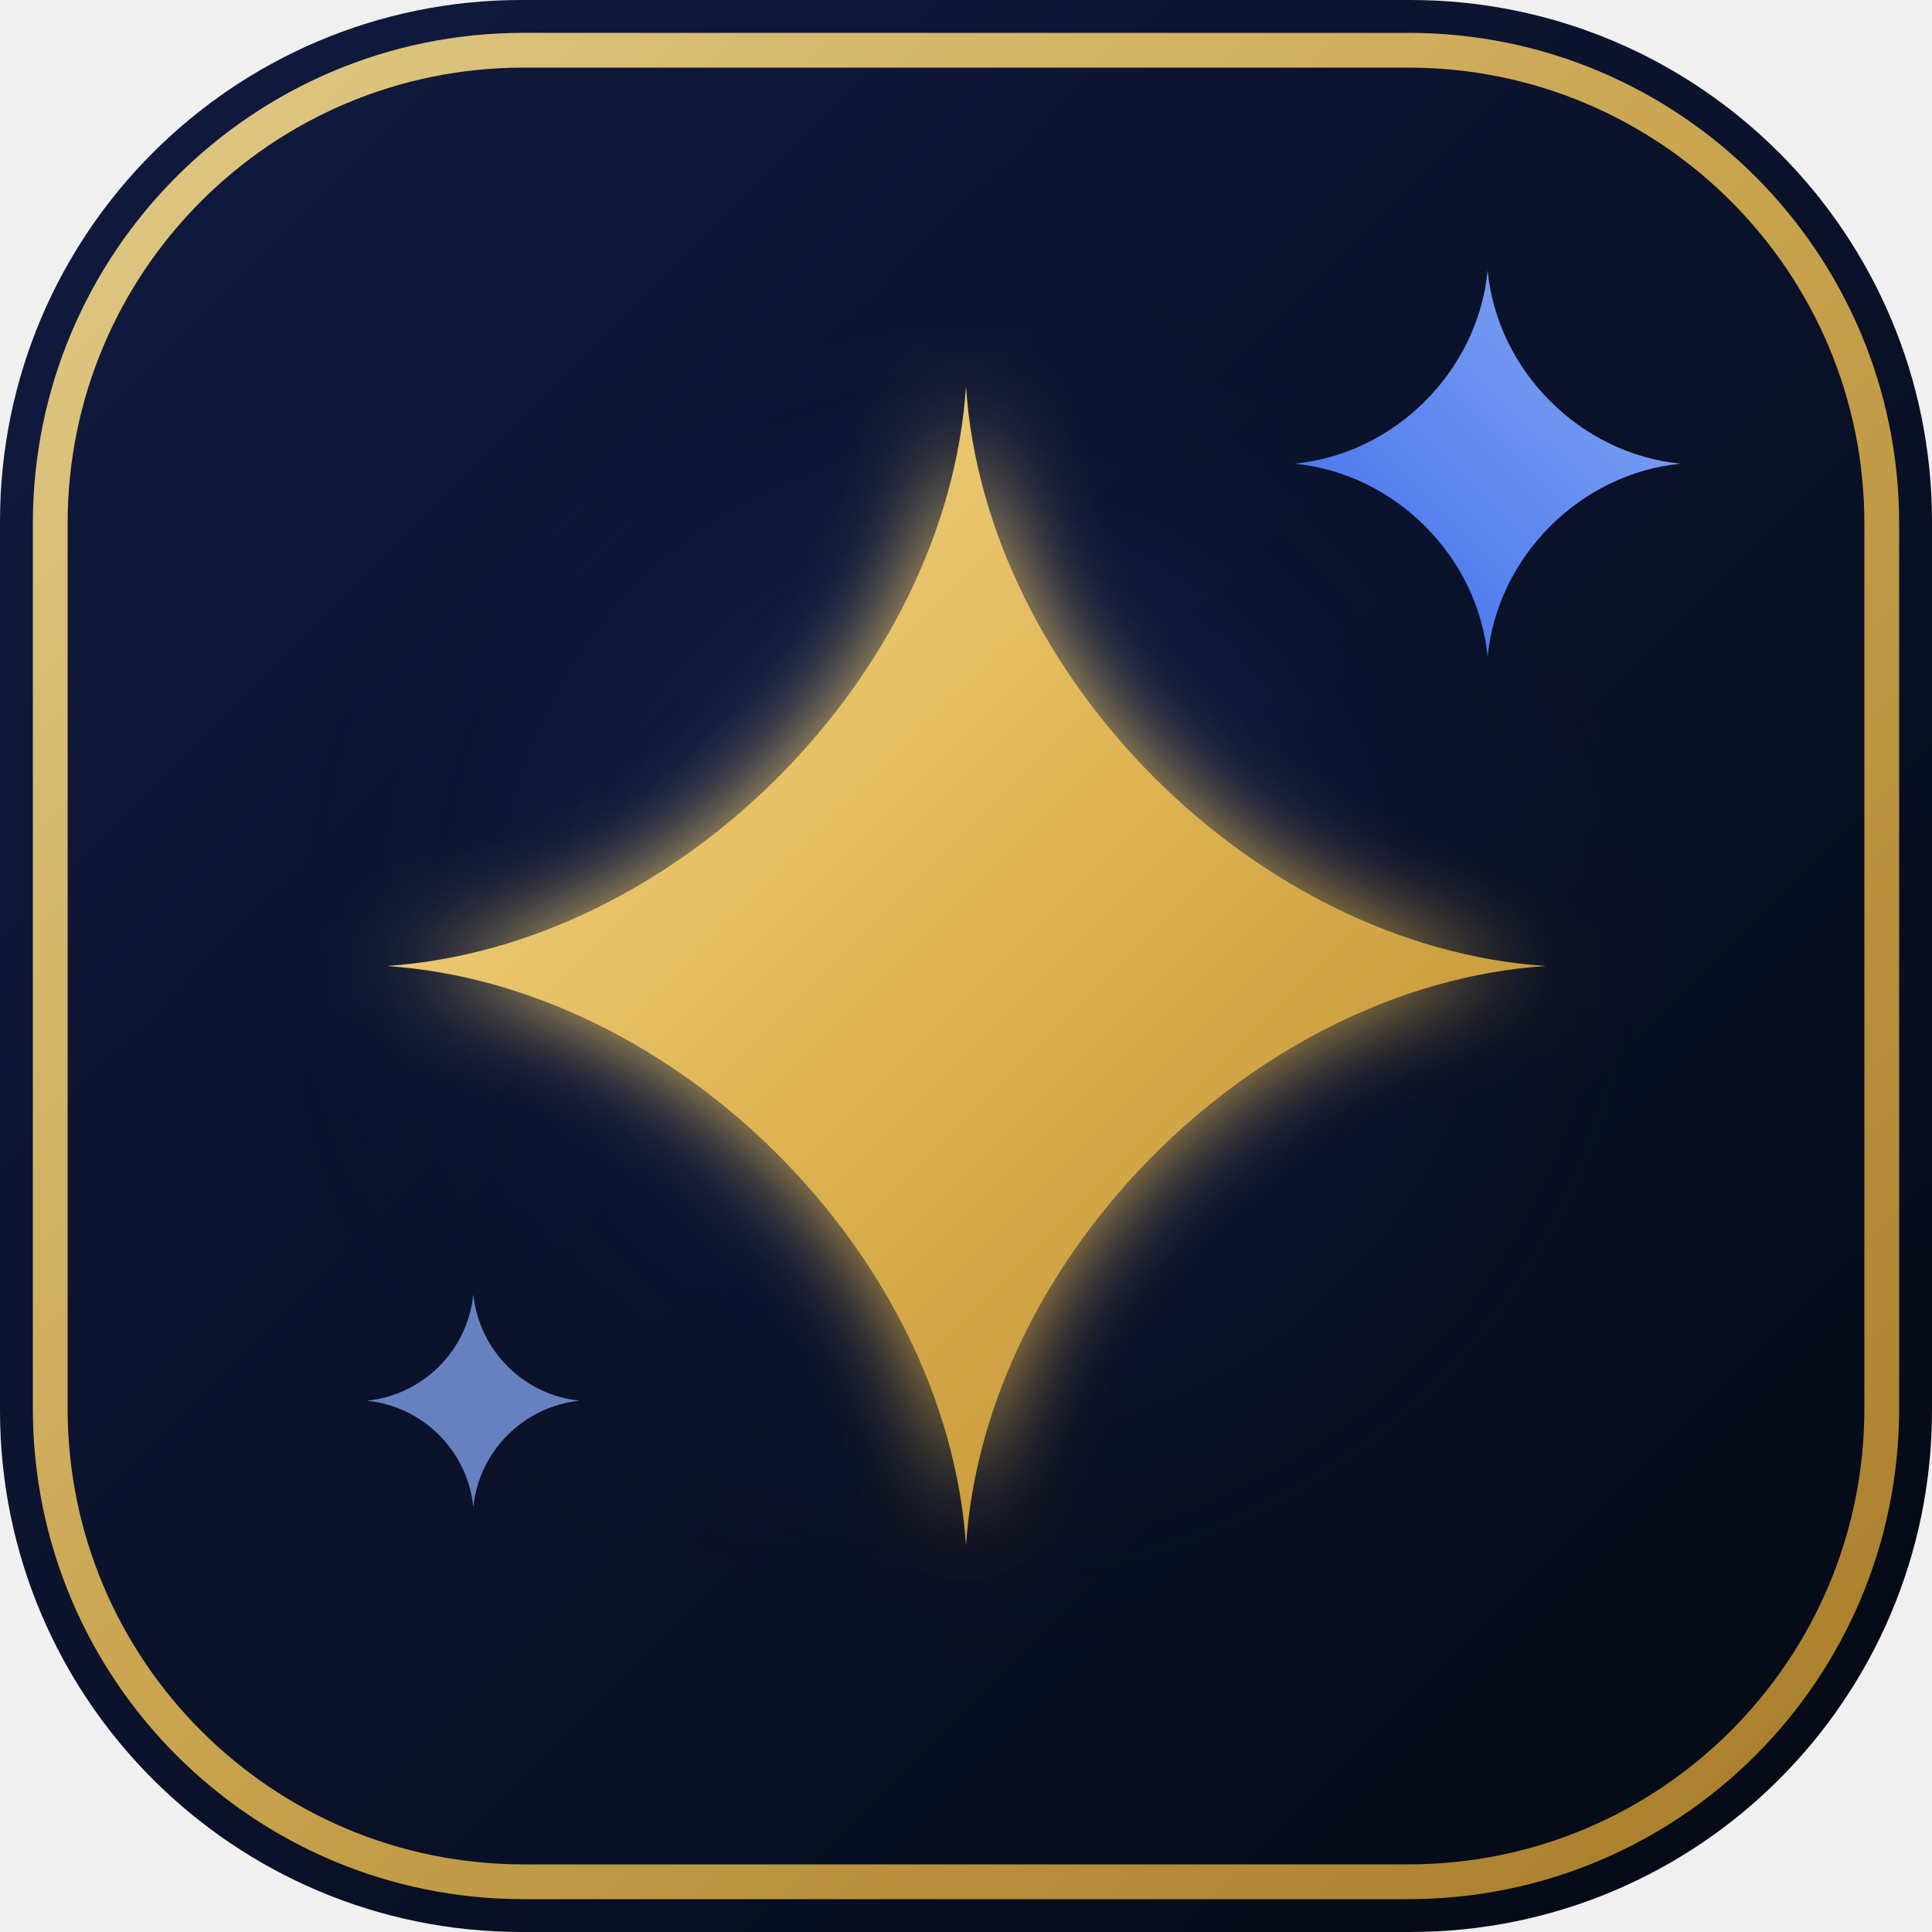
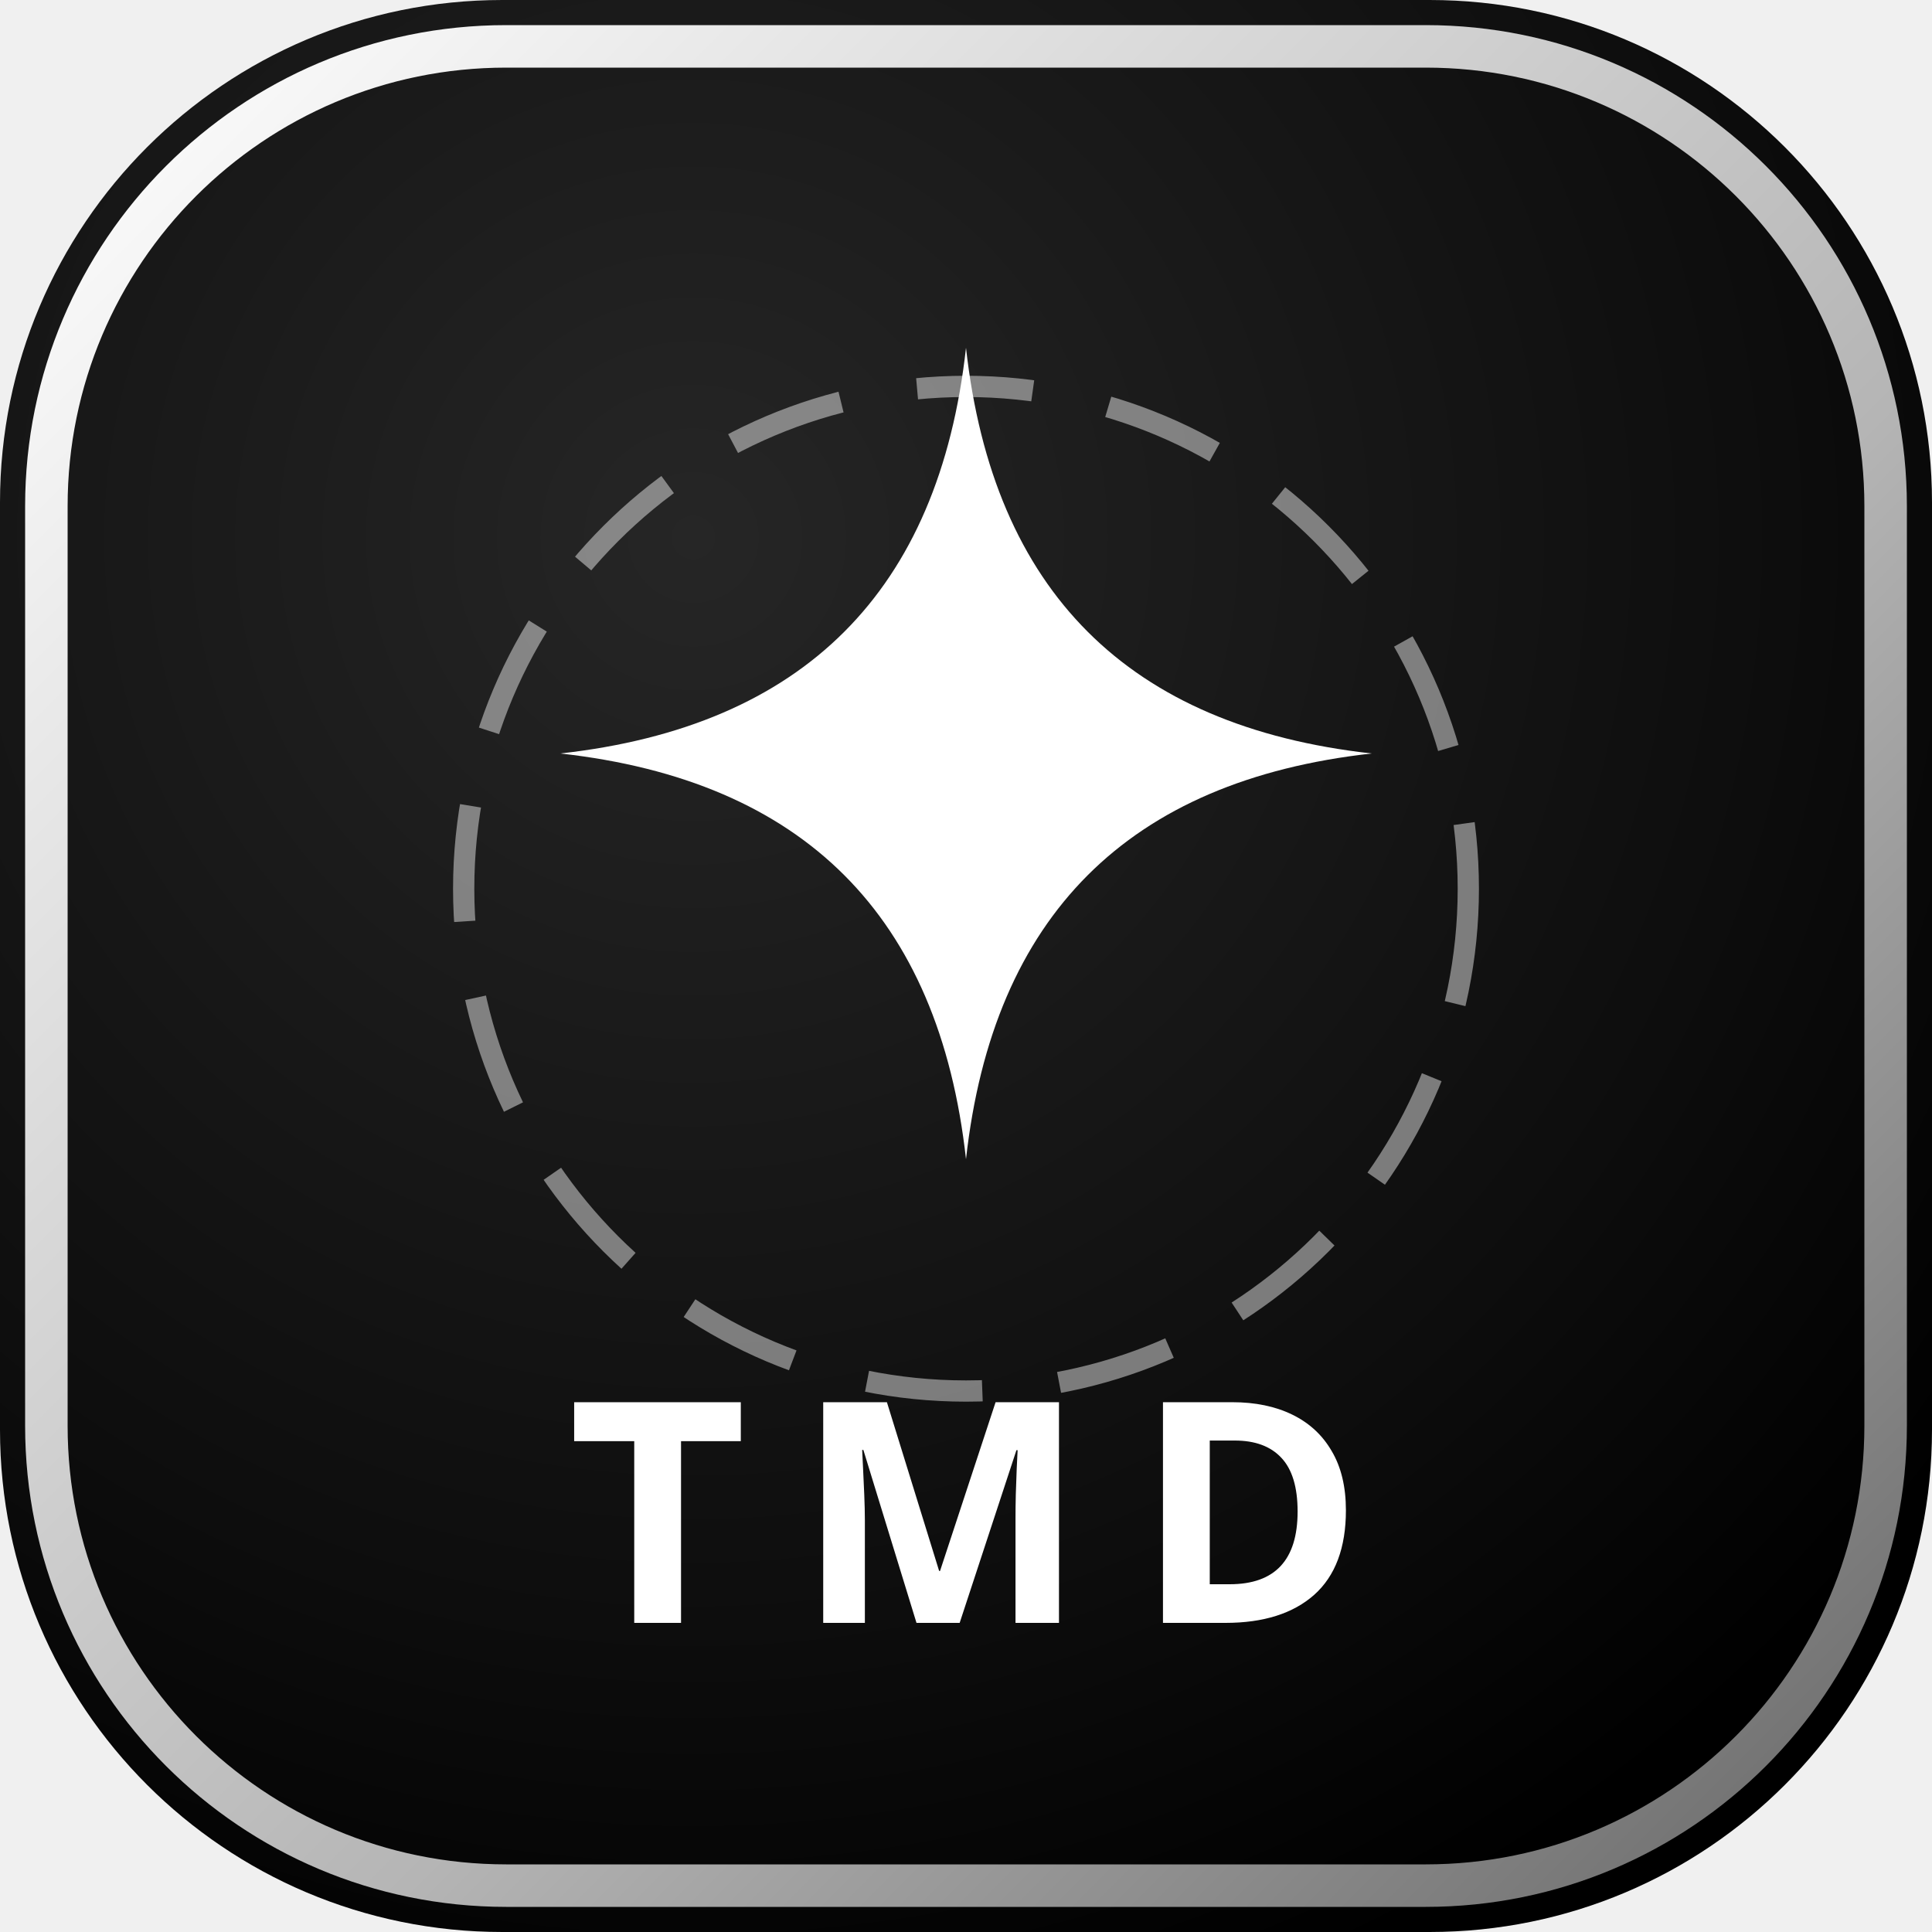
<svg xmlns="http://www.w3.org/2000/svg" viewBox="0 0 100 100" fill="none">
  <defs>
-     <linearGradient id="seal-bg" x1="0" y1="0" x2="1" y2="1">
-       <stop offset="0%" stop-color="#111b40" />
-       <stop offset="55%" stop-color="#0a1128" />
-       <stop offset="100%" stop-color="#050913" />
+     <linearGradient id="mono-edge" x1="0" y1="0" x2="1" y2="1">
+       <stop offset="0%" stop-color="#ffffff" />
+       <stop offset="60%" stop-color="#b5b5b5" />
+       <stop offset="100%" stop-color="#6a6a6a" />
    </linearGradient>
-     <linearGradient id="seal-gold" x1="0" y1="0" x2="1" y2="1">
-       <stop offset="0%" stop-color="#f6dd8f" />
-       <stop offset="48%" stop-color="#dfb554" />
-       <stop offset="100%" stop-color="#b8892c" />
-     </linearGradient>
-     <linearGradient id="seal-steel" x1="0" y1="1" x2="1" y2="0">
-       <stop offset="0%" stop-color="#3e6ff4" />
-       <stop offset="100%" stop-color="#8fb0ff" />
-     </linearGradient>
-     <radialGradient id="seal-halo" cx="50%" cy="46%" r="58%">
-       <stop offset="0%" stop-color="#3e6ff4" stop-opacity="0.30" />
-       <stop offset="55%" stop-color="#1b2a6b" stop-opacity="0.10" />
-       <stop offset="100%" stop-color="#000000" stop-opacity="0" />
+     <radialGradient id="mono-core" cx="36%" cy="28%" r="80%">
+       <stop offset="0%" stop-color="#262626" />
+       <stop offset="70%" stop-color="#0d0d0d" />
+       <stop offset="100%" stop-color="#000000" />
    </radialGradient>
-     <filter id="seal-glow" x="-50%" y="-50%" width="200%" height="200%">
-       <feGaussianBlur stdDeviation="2.4" result="b" />
-       <feMerge>
-         <feMergeNode in="b" />
-         <feMergeNode in="SourceGraphic" />
-       </feMerge>
-     </filter>
  </defs>
-   <rect width="100" height="100" rx="27" fill="url(#seal-bg)" />
-   <rect x="2.6" y="2.6" width="94.8" height="94.8" rx="24.5" stroke="url(#seal-gold)" stroke-width="1.8" stroke-opacity="0.9" />
-   <circle cx="50" cy="50" r="35" fill="url(#seal-halo)" />
-   <path filter="url(#seal-glow)" d="M50 20 C51 35 65 49 80 50 C65 51 51 65 50 80 C49 65 35 51 20 50 C35 49 49 35 50 20 Z" fill="url(#seal-gold)" />
-   <path d="M77 14 C77.5 19.2 81.8 23.5 87 24 C81.8 24.5 77.5 28.8 77 34 C76.5 28.8 72.2 24.5 67 24 C72.2 23.5 76.5 19.2 77 14 Z" fill="url(#seal-steel)" opacity="0.95" />
-   <path d="M24.5 67 C24.8 69.9 27.1 72.2 30 72.5 C27.1 72.8 24.8 75.1 24.5 78 C24.2 75.1 21.9 72.8 19 72.5 C21.9 72.2 24.2 69.9 24.5 67 Z" fill="#8fb0ff" opacity="0.7" />
+   <rect width="100" height="100" rx="26" fill="url(#mono-core)" />
+   <rect x="2.4" y="2.4" width="95.2" height="95.2" rx="23.8" fill="none" stroke="url(#mono-edge)" stroke-width="2.2" />
+   <circle cx="50" cy="46" r="26" fill="none" stroke="#ffffff" stroke-opacity="0.45" stroke-width="1.1" stroke-dasharray="6 4" />
+   <path d="M50 18 C51.4 30.6 58.4 37.6 71 39 C58.4 40.4 51.4 47.4 50 60 C48.6 47.4 41.6 40.4 29 39 C41.6 37.6 48.6 30.6 50 18 Z" fill="#ffffff" />
+   <text x="50" y="84" font-family="'Space Grotesk',sans-serif" font-size="16" font-weight="800" fill="#ffffff" text-anchor="middle" letter-spacing="2.5">TMD</text>
</svg>
